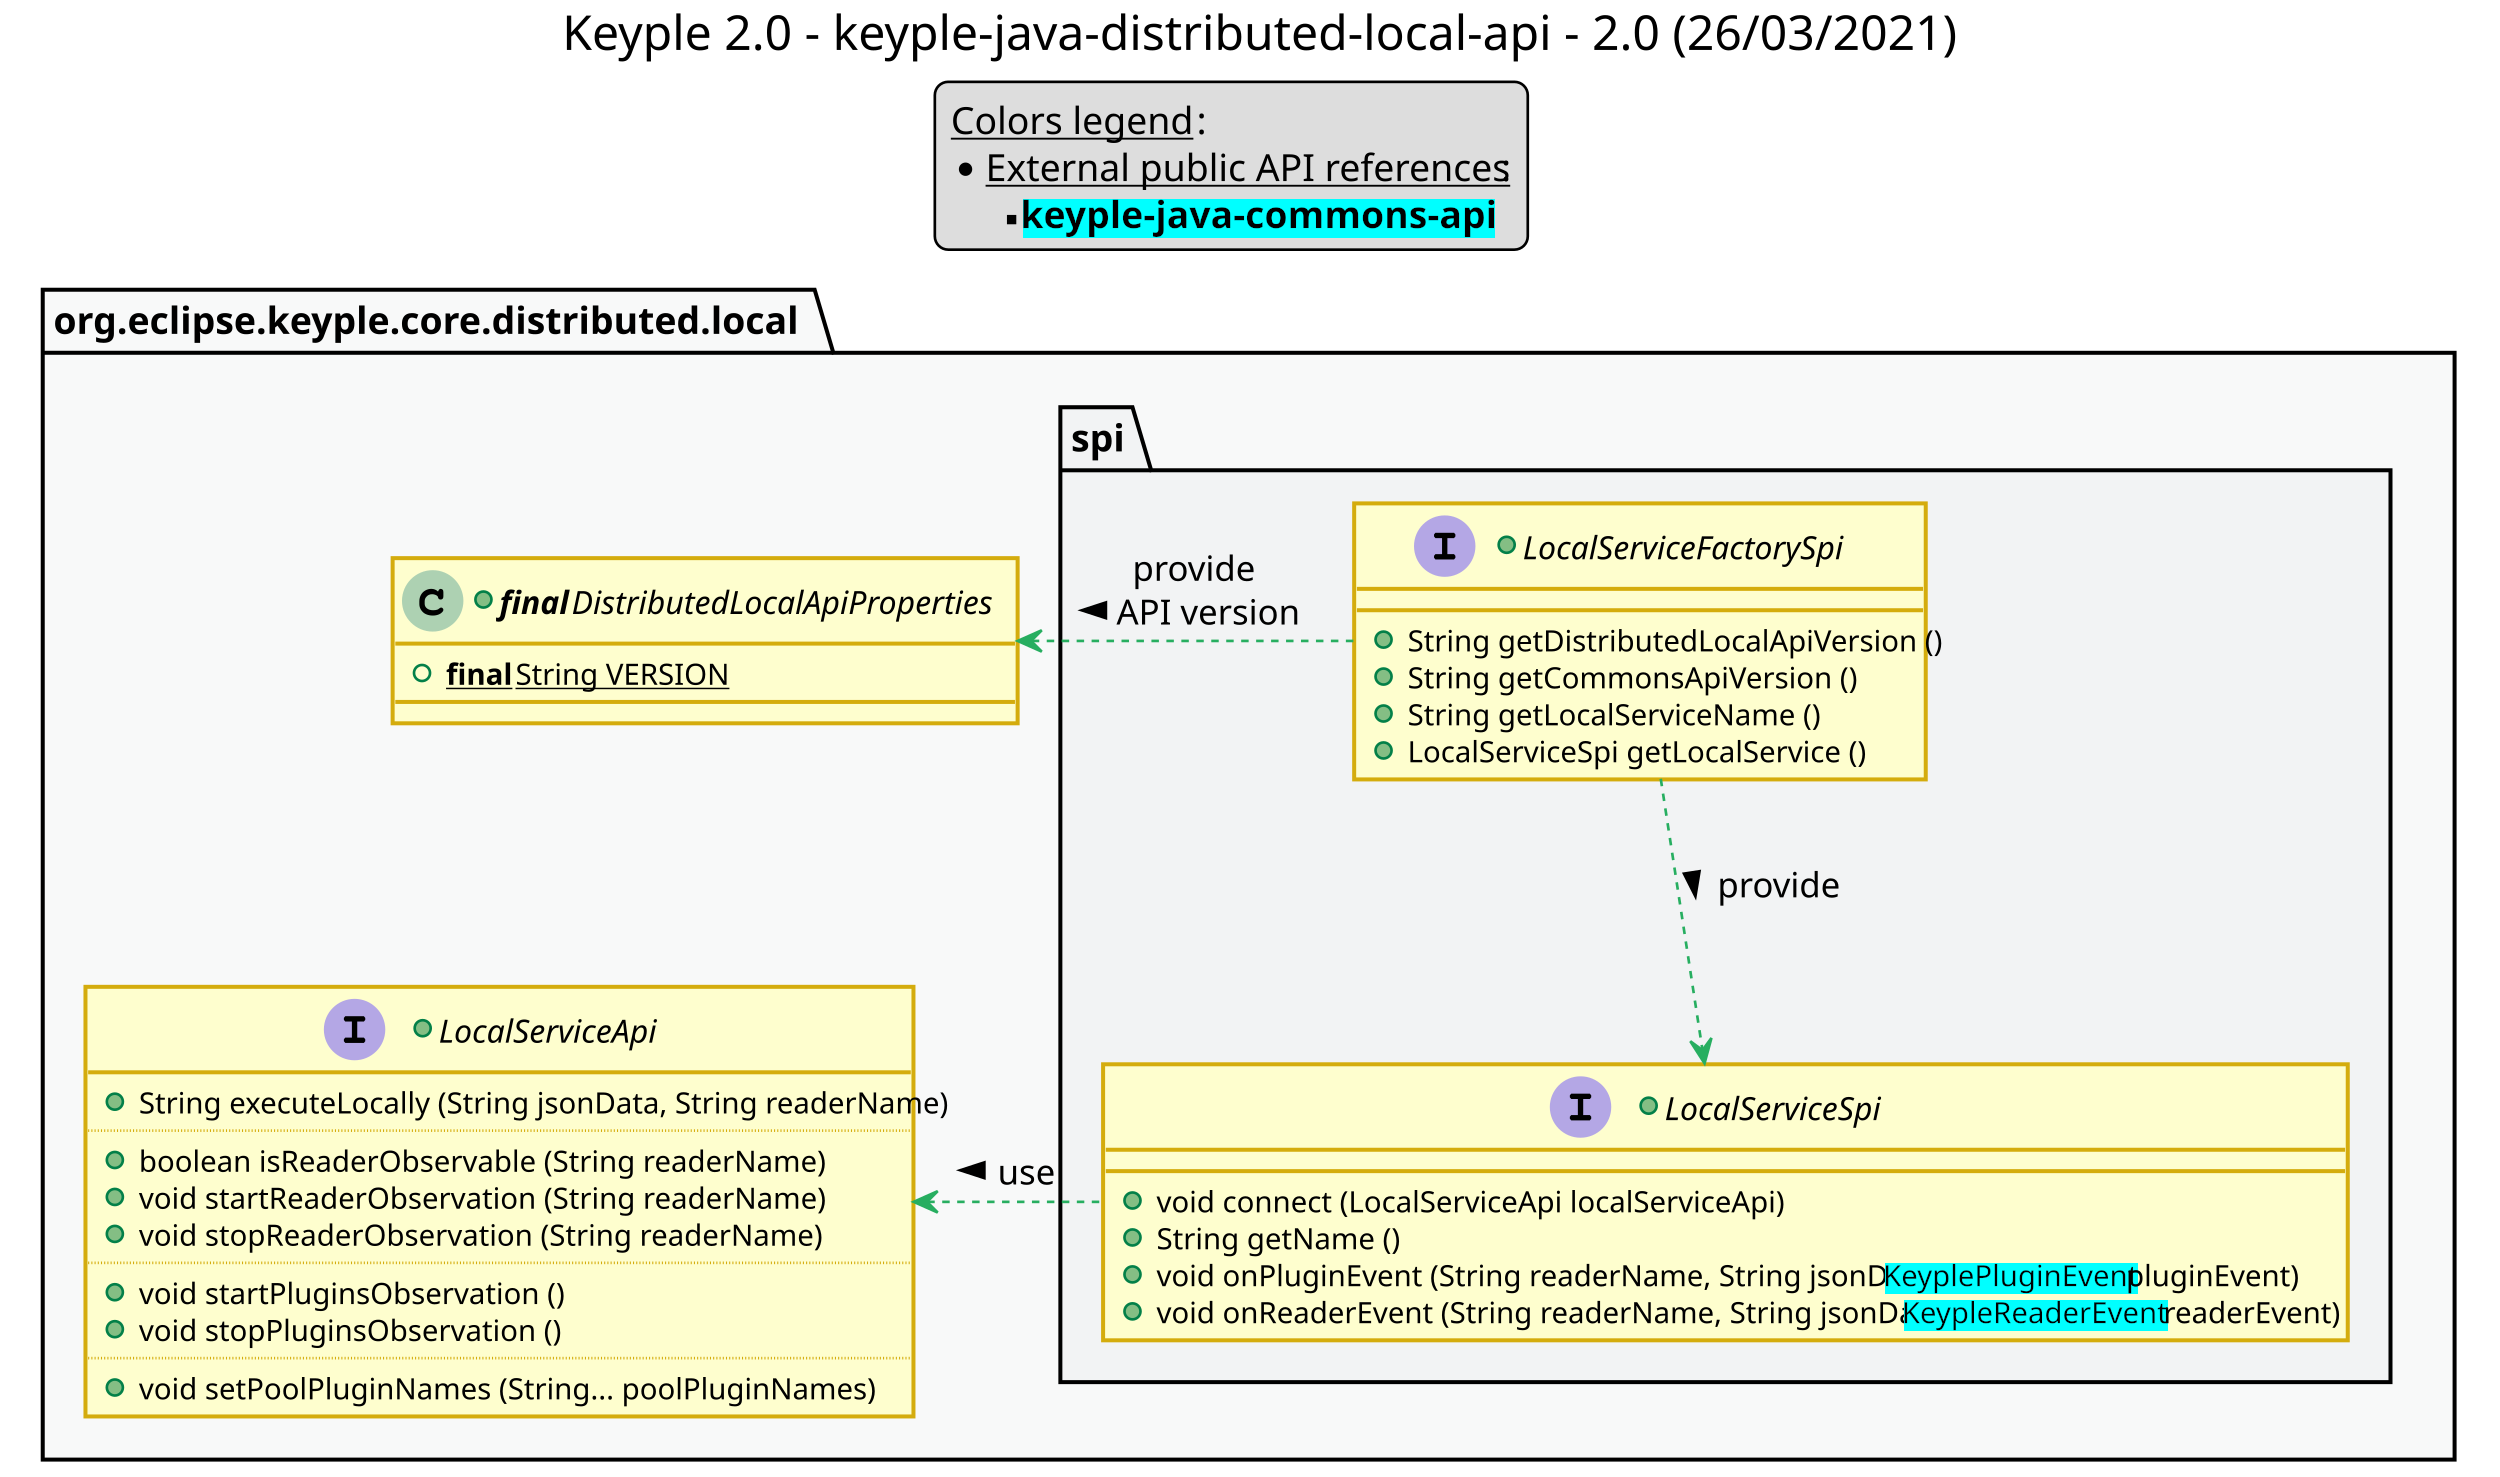
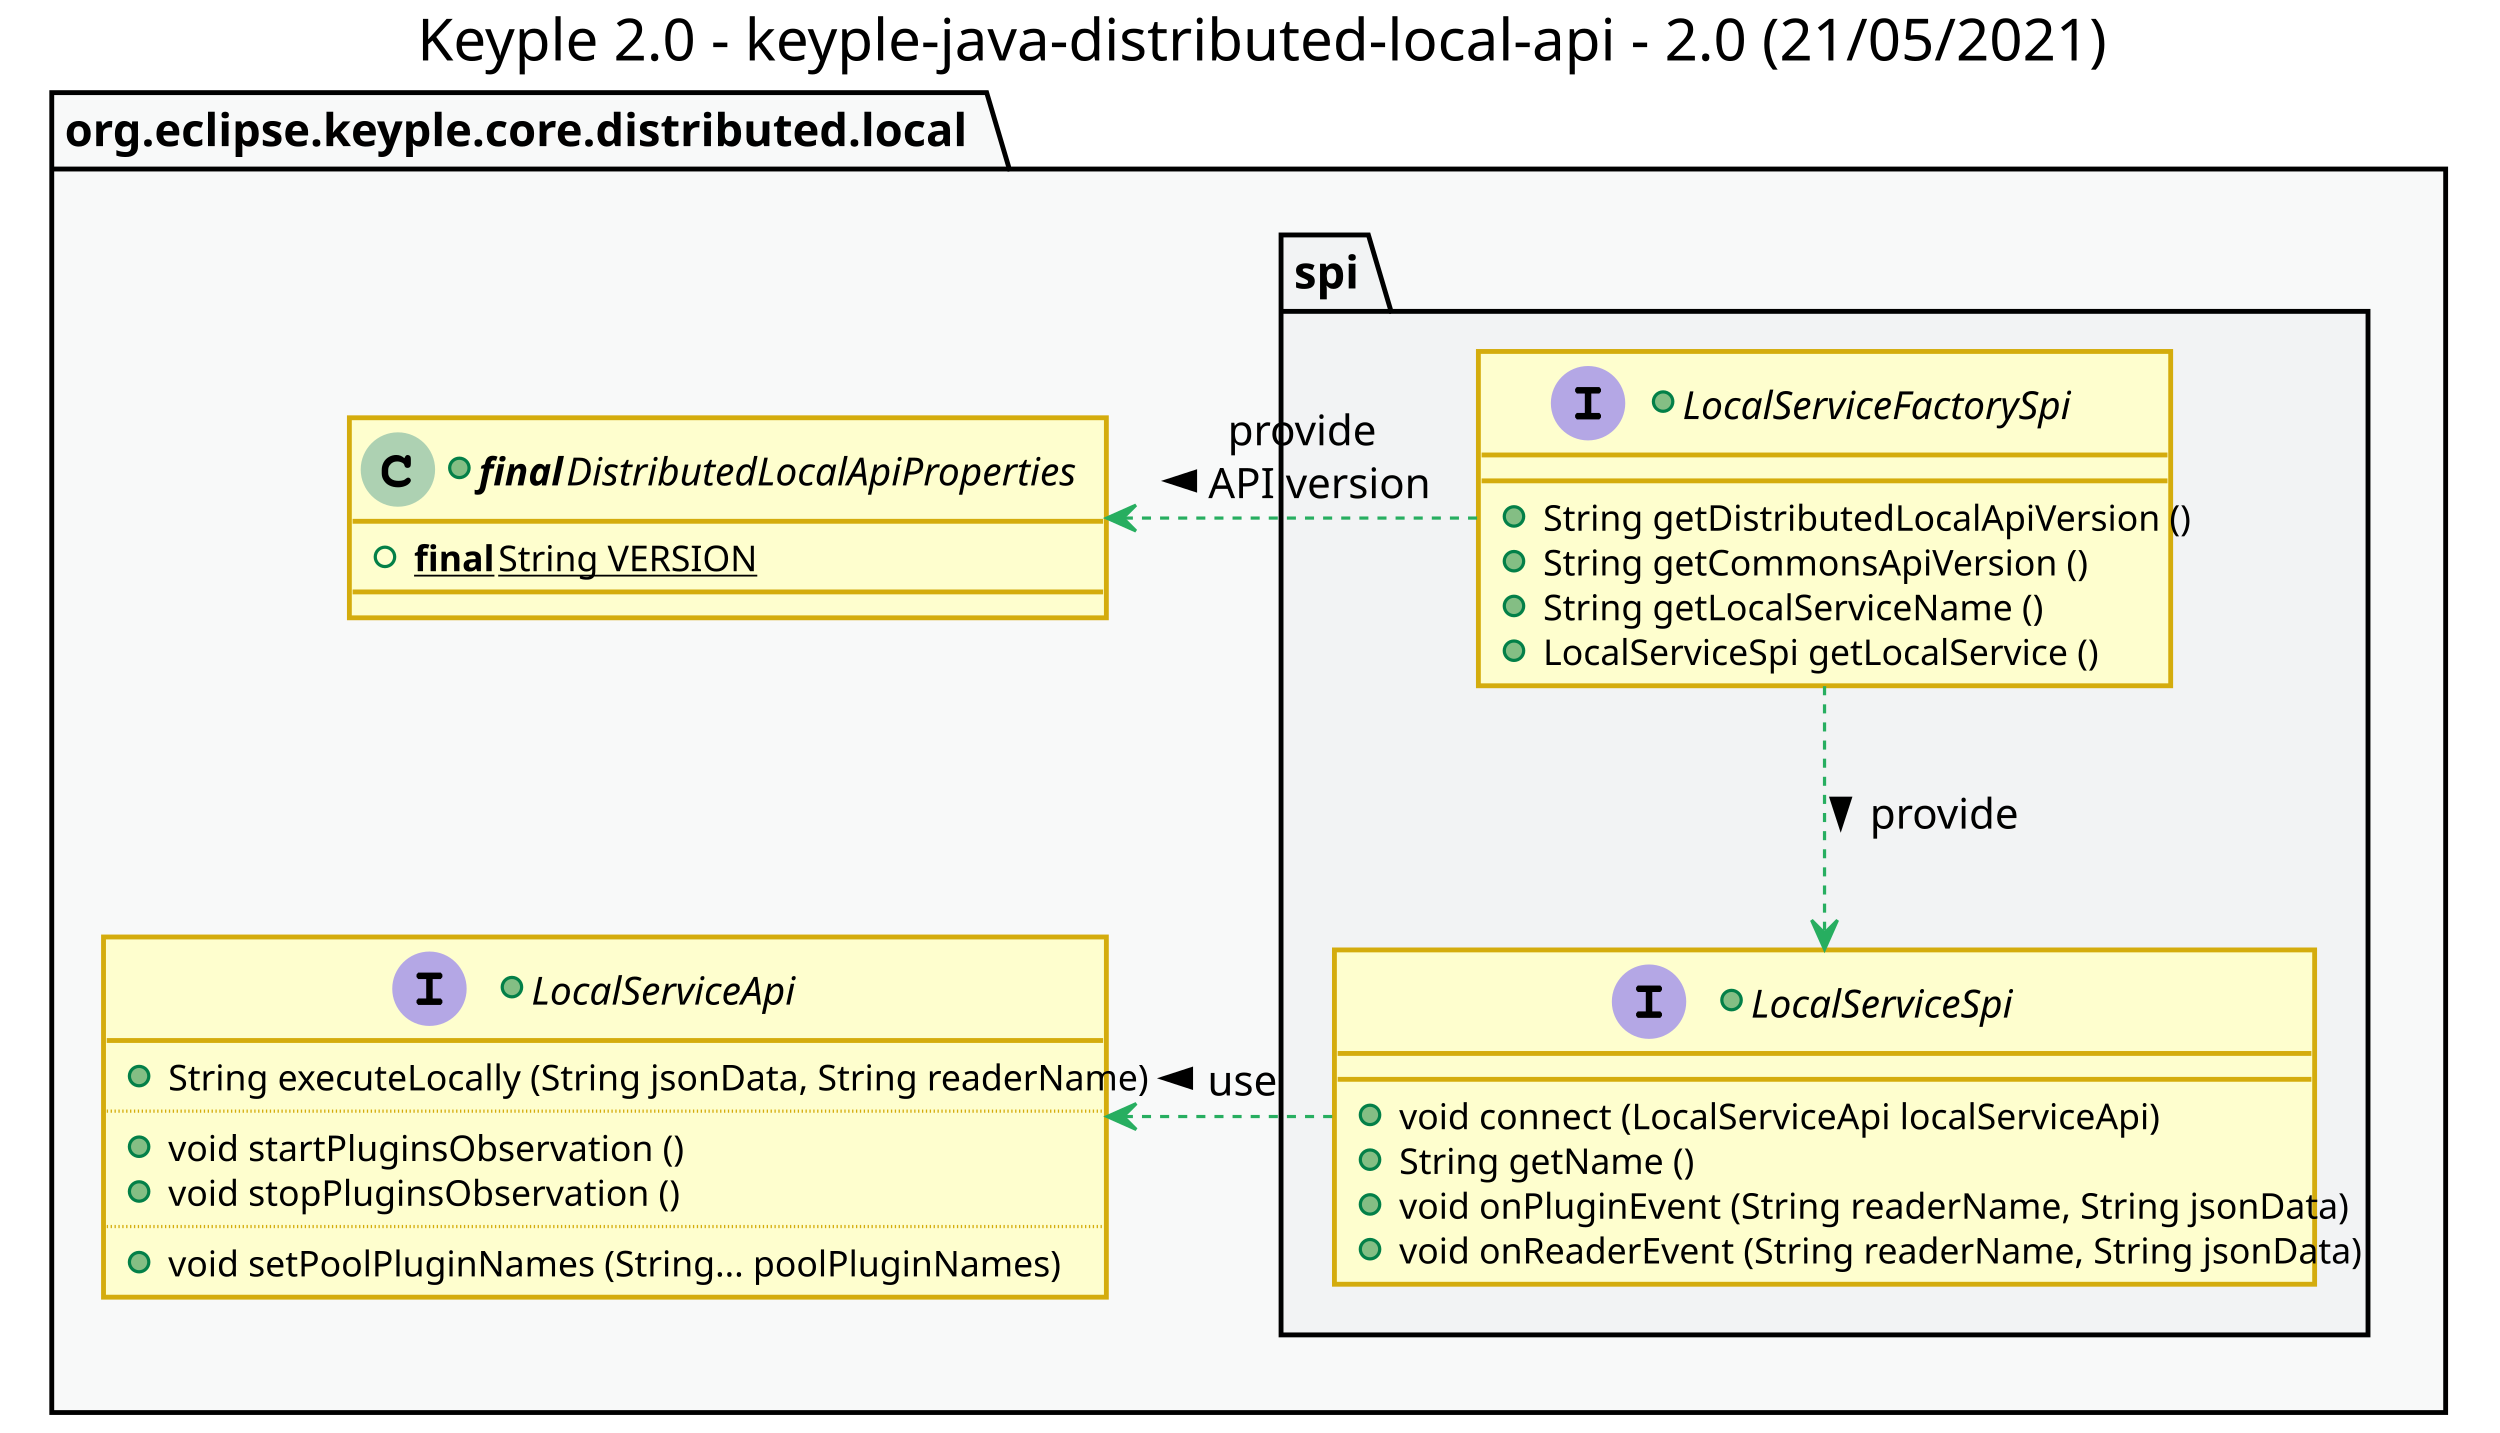
- <svg xmlns="http://www.w3.org/2000/svg" contentScriptType="application/ecmascript" contentStyleType="text/css" height="1382.5px" preserveAspectRatio="none" style="width:2340px;height:1382px;" version="1.1" viewBox="0 0 2340 1382" width="2340px" zoomAndPan="magnify">
-   <defs>
-     <filter height="1" id="b18qwapcmzuvyy0" width="1" x="0" y="0">
-       <feFlood flood-color="#00FFFF" result="flood" />
-       <feComposite in="SourceGraphic" in2="flood" operator="over" />
-     </filter>
-   </defs>
+ <svg xmlns="http://www.w3.org/2000/svg" contentScriptType="application/ecmascript" contentStyleType="text/css" height="1107.5px" preserveAspectRatio="none" style="width:1932px;height:1107px;" version="1.1" viewBox="0 0 1932 1107" width="1932.5px" zoomAndPan="magnify">
+   <defs />
  <g>
-     <text fill="#000000" font-family="sans-serif" font-size="45" lengthAdjust="spacing" textLength="1255" x="526.25" y="46.714">Keyple 2.0 - keyple-java-distributed-local-api - 2.0 (26/03/2021)</text>
-     <rect fill="#DDDDDD" height="157.07" rx="12.5" ry="12.5" style="stroke:#000000;stroke-width:2.5;" width="555" x="875" y="76.602" />
-     <text fill="#000000" font-family="sans-serif" font-size="35" lengthAdjust="spacing" text-decoration="underline" textLength="220" x="890" y="125.435">Colors legend</text>
-     <text fill="#000000" font-family="sans-serif" font-size="35" lengthAdjust="spacing" textLength="10" x="1120" y="125.435">:</text>
-     <ellipse cx="903.75" cy="158.398" fill="#000000" rx="6.25" ry="6.25" style="stroke:#000000;stroke-width:0.0;" />
-     <text fill="#000000" font-family="sans-serif" font-size="35" lengthAdjust="spacing" text-decoration="underline" textLength="472.5" x="922.5" y="169.458">External public API references</text>
-     <text fill="#000000" font-family="sans-serif" font-size="35" lengthAdjust="spacing" textLength="10" x="1405" y="169.458">:</text>
-     <rect fill="#000000" height="8.75" style="stroke:#000000;stroke-width:0.0;" width="8.75" x="942.5" y="201.172" />
-     <text fill="#000000" filter="url(#b18qwapcmzuvyy0)" font-family="sans-serif" font-size="35" font-weight="bold" lengthAdjust="spacing" textLength="445" x="955" y="213.481">keyple-java-commons-api</text>
-     <polygon fill="#F8F9F9" points="40,271.172,762.5,271.172,780,330.195,2297.5,330.195,2297.5,1366.172,40,1366.172,40,271.172" style="stroke:#000000;stroke-width:3.75;" />
-     <line style="stroke:#000000;stroke-width:3.75;" x1="40" x2="780" y1="330.195" y2="330.195" />
-     <text fill="#000000" font-family="sans-serif" font-size="35" font-weight="bold" lengthAdjust="spacing" textLength="707.5" x="50" y="312.505">org.eclipse.keyple.core.distributed.local</text>
-     <polygon fill="#F2F3F4" points="992.5,381.172,1060,381.172,1077.5,440.195,2237.5,440.195,2237.5,1293.672,992.5,1293.672,992.5,381.172" style="stroke:#000000;stroke-width:3.75;" />
-     <line style="stroke:#000000;stroke-width:3.75;" x1="992.5" x2="1077.5" y1="440.195" y2="440.195" />
-     <text fill="#000000" font-family="sans-serif" font-size="35" font-weight="bold" lengthAdjust="spacing" textLength="52.5" x="1002.5" y="422.505">spi</text>
-     <rect codeLine="54" fill="#FEFECE" height="154.59" id="ApiProperties" style="stroke:#D4AC0D;stroke-width:3.75;" width="585" x="367.5" y="522.422" />
-     <ellipse cx="405" cy="562.422" fill="#ADD1B2" rx="27.5" ry="27.5" style="stroke:#ADD1B2;stroke-width:2.5;" />
-     <path d="M410,553.672 Q410.508,552.422 411.094,551.797 Q411.68,551.172 412.344,551.172 Q413.516,551.172 414.258,551.875 Q415,552.578 415,554.219 L415,558.125 Q415,559.766 414.297,560.469 Q413.594,561.172 412.5,561.172 Q411.523,561.172 410.898,560.742 Q410.273,560.312 410,559.18 Q409.883,558.398 409.453,557.969 Q408.672,557.148 407.266,556.68 Q405.859,556.172 404.453,556.172 Q402.695,556.172 401.211,556.875 Q399.766,557.578 398.633,559.141 Q397.5,560.703 397.5,562.852 L397.5,565.156 Q397.5,567.734 399.609,569.453 Q401.719,571.172 405.469,571.172 Q407.695,571.172 409.258,570.664 Q410.156,570.391 411.172,569.492 Q411.836,568.984 412.188,568.828 Q412.539,568.672 412.969,568.672 Q413.789,568.672 414.375,569.336 Q415,569.961 415,570.859 Q415,571.719 414.141,572.734 Q412.891,574.219 410.898,575.039 Q408.281,576.172 405.078,576.172 Q401.328,576.172 398.32,574.688 Q395.898,573.516 394.18,570.977 Q392.5,568.438 392.5,565.43 L392.5,562.695 Q392.5,559.57 393.984,556.836 Q395.508,554.102 398.125,552.656 Q400.781,551.172 403.75,551.172 Q405.547,551.172 407.109,551.797 Q408.672,552.422 410,553.672 Z " fill="#000000" />
-     <ellipse cx="452.5" cy="561.172" fill="#84BE84" rx="7.5" ry="7.5" style="stroke:#038048;stroke-width:2.5;" />
-     <text fill="#000000" font-family="sans-serif" font-size="30" font-style="italic" font-weight="bold" lengthAdjust="spacing" textLength="60" x="467.5" y="574.697">final</text>
-     <text fill="#000000" font-family="sans-serif" font-size="30" font-style="italic" lengthAdjust="spacing" textLength="410" x="535" y="574.697">DistributedLocalApiProperties</text>
-     <line style="stroke:#D4AC0D;stroke-width:3.75;" x1="370" x2="950" y1="602.422" y2="602.422" />
-     <ellipse cx="395" cy="629.922" rx="7.5" ry="7.5" style="stroke:#038048;stroke-width:2.5;fill:none;" />
-     <text fill="#000000" font-family="sans-serif" font-size="27.5" font-weight="bold" lengthAdjust="spacing" text-decoration="underline" textLength="57.5" x="417.5" y="640.969">final</text>
-     <text fill="#000000" font-family="sans-serif" font-size="27.5" lengthAdjust="spacing" text-decoration="underline" textLength="190" x="482.5" y="640.969">String VERSION</text>
-     <line style="stroke:#D4AC0D;stroke-width:3.75;" x1="370" x2="950" y1="657.012" y2="657.012" />
-     <rect codeLine="57" fill="#FEFECE" height="402.129" id="LocalServiceApi" style="stroke:#D4AC0D;stroke-width:3.75;" width="775" x="80" y="923.672" />
-     <ellipse cx="331.875" cy="963.672" fill="#B4A7E5" rx="27.5" ry="27.5" style="stroke:#B4A7E5;stroke-width:2.5;" />
-     <path d="M334.375,956.172 L334.375,971.172 L339.375,971.172 L340.586,971.172 L341.875,972.734 L341.875,973.672 L341.875,974.609 L340.586,976.172 L339.375,976.172 L324.375,976.172 L323.164,976.172 L321.875,974.609 L321.875,973.672 L321.875,972.734 L323.164,971.172 L324.375,971.172 L329.375,971.172 L329.375,956.172 L324.375,956.172 L323.164,956.172 L321.875,954.609 L321.875,953.672 L321.875,952.734 L323.164,951.172 L324.375,951.172 L339.375,951.172 L340.586,951.172 L341.875,952.734 L341.875,953.672 L341.875,954.609 L340.586,956.172 L339.375,956.172 L334.375,956.172 Z " fill="#000000" />
-     <ellipse cx="395.625" cy="962.422" fill="#84BE84" rx="7.5" ry="7.5" style="stroke:#038048;stroke-width:2.5;" />
-     <text fill="#000000" font-family="sans-serif" font-size="30" font-style="italic" lengthAdjust="spacing" textLength="222.5" x="410.625" y="975.947">LocalServiceApi</text>
-     <line style="stroke:#D4AC0D;stroke-width:3.75;" x1="82.5" x2="852.5" y1="1003.672" y2="1003.672" />
-     <ellipse cx="107.5" cy="1031.172" fill="#84BE84" rx="7.5" ry="7.5" style="stroke:#038048;stroke-width:2.5;" />
-     <text fill="#000000" font-family="sans-serif" font-size="27.5" lengthAdjust="spacing" textLength="710" x="130" y="1042.219">String executeLocally (String jsonData, String readerName)</text>
-     <line style="stroke:#D4AC0D;stroke-width:2.5;stroke-dasharray:1.0,2.0;" x1="82.5" x2="852.5" y1="1058.262" y2="1058.262" />
-     <ellipse cx="107.5" cy="1085.762" fill="#84BE84" rx="7.5" ry="7.5" style="stroke:#038048;stroke-width:2.5;" />
-     <text fill="#000000" font-family="sans-serif" font-size="27.5" lengthAdjust="spacing" textLength="602.5" x="130" y="1096.809">boolean isReaderObservable (String readerName)</text>
-     <ellipse cx="107.5" cy="1120.352" fill="#84BE84" rx="7.5" ry="7.5" style="stroke:#038048;stroke-width:2.5;" />
-     <text fill="#000000" font-family="sans-serif" font-size="27.5" lengthAdjust="spacing" textLength="600" x="130" y="1131.399">void startReaderObservation (String readerName)</text>
-     <ellipse cx="107.5" cy="1154.941" fill="#84BE84" rx="7.5" ry="7.5" style="stroke:#038048;stroke-width:2.5;" />
-     <text fill="#000000" font-family="sans-serif" font-size="27.5" lengthAdjust="spacing" textLength="597.5" x="130" y="1165.989">void stopReaderObservation (String readerName)</text>
-     <line style="stroke:#D4AC0D;stroke-width:2.5;stroke-dasharray:1.0,2.0;" x1="82.5" x2="852.5" y1="1182.031" y2="1182.031" />
-     <ellipse cx="107.5" cy="1209.531" fill="#84BE84" rx="7.5" ry="7.5" style="stroke:#038048;stroke-width:2.5;" />
-     <text fill="#000000" font-family="sans-serif" font-size="27.5" lengthAdjust="spacing" textLength="372.5" x="130" y="1220.579">void startPluginsObservation ()</text>
-     <ellipse cx="107.5" cy="1244.121" fill="#84BE84" rx="7.5" ry="7.5" style="stroke:#038048;stroke-width:2.5;" />
-     <text fill="#000000" font-family="sans-serif" font-size="27.5" lengthAdjust="spacing" textLength="370" x="130" y="1255.168">void stopPluginsObservation ()</text>
-     <line style="stroke:#D4AC0D;stroke-width:2.5;stroke-dasharray:1.0,2.0;" x1="82.5" x2="852.5" y1="1271.211" y2="1271.211" />
-     <ellipse cx="107.5" cy="1298.711" fill="#84BE84" rx="7.5" ry="7.5" style="stroke:#038048;stroke-width:2.5;" />
-     <text fill="#000000" font-family="sans-serif" font-size="27.5" lengthAdjust="spacing" textLength="627.5" x="130" y="1309.758">void setPoolPluginNames (String... poolPluginNames)</text>
-     <rect codeLine="70" fill="#FEFECE" height="258.359" id="LocalServiceFactorySpi" style="stroke:#D4AC0D;stroke-width:3.75;" width="535" x="1267.5" y="471.172" />
-     <ellipse cx="1352.25" cy="511.172" fill="#B4A7E5" rx="27.5" ry="27.5" style="stroke:#B4A7E5;stroke-width:2.5;" />
-     <path d="M1354.75,503.672 L1354.75,518.672 L1359.75,518.672 L1360.961,518.672 L1362.25,520.234 L1362.25,521.172 L1362.25,522.109 L1360.961,523.672 L1359.75,523.672 L1344.75,523.672 L1343.539,523.672 L1342.25,522.109 L1342.25,521.172 L1342.25,520.234 L1343.539,518.672 L1344.75,518.672 L1349.75,518.672 L1349.75,503.672 L1344.75,503.672 L1343.539,503.672 L1342.25,502.109 L1342.25,501.172 L1342.25,500.234 L1343.539,498.672 L1344.75,498.672 L1359.75,498.672 L1360.961,498.672 L1362.25,500.234 L1362.25,501.172 L1362.25,502.109 L1360.961,503.672 L1359.75,503.672 L1354.75,503.672 Z " fill="#000000" />
-     <ellipse cx="1410.25" cy="509.922" fill="#84BE84" rx="7.5" ry="7.5" style="stroke:#038048;stroke-width:2.5;" />
-     <text fill="#000000" font-family="sans-serif" font-size="30" font-style="italic" lengthAdjust="spacing" textLength="322.5" x="1425.25" y="523.447">LocalServiceFactorySpi</text>
-     <line style="stroke:#D4AC0D;stroke-width:3.75;" x1="1270" x2="1800" y1="551.172" y2="551.172" />
-     <line style="stroke:#D4AC0D;stroke-width:3.75;" x1="1270" x2="1800" y1="571.172" y2="571.172" />
-     <ellipse cx="1295" cy="598.672" fill="#84BE84" rx="7.5" ry="7.5" style="stroke:#038048;stroke-width:2.5;" />
-     <text fill="#000000" font-family="sans-serif" font-size="27.5" lengthAdjust="spacing" textLength="470" x="1317.5" y="609.719">String getDistributedLocalApiVersion ()</text>
-     <ellipse cx="1295" cy="633.262" fill="#84BE84" rx="7.5" ry="7.5" style="stroke:#038048;stroke-width:2.5;" />
-     <text fill="#000000" font-family="sans-serif" font-size="27.5" lengthAdjust="spacing" textLength="395" x="1317.5" y="644.309">String getCommonsApiVersion ()</text>
-     <ellipse cx="1295" cy="667.852" fill="#84BE84" rx="7.5" ry="7.5" style="stroke:#038048;stroke-width:2.5;" />
-     <text fill="#000000" font-family="sans-serif" font-size="27.5" lengthAdjust="spacing" textLength="367.5" x="1317.5" y="678.899">String getLocalServiceName ()</text>
-     <ellipse cx="1295" cy="702.441" fill="#84BE84" rx="7.5" ry="7.5" style="stroke:#038048;stroke-width:2.5;" />
-     <text fill="#000000" font-family="sans-serif" font-size="27.5" lengthAdjust="spacing" textLength="425" x="1317.5" y="713.489">LocalServiceSpi getLocalService ()</text>
-     <rect codeLine="76" fill="#FEFECE" height="258.359" id="LocalServiceSpi" style="stroke:#D4AC0D;stroke-width:3.75;" width="1165" x="1032.5" y="996.172" />
-     <ellipse cx="1479.375" cy="1036.172" fill="#B4A7E5" rx="27.5" ry="27.5" style="stroke:#B4A7E5;stroke-width:2.5;" />
-     <path d="M1481.875,1028.672 L1481.875,1043.672 L1486.875,1043.672 L1488.086,1043.672 L1489.375,1045.234 L1489.375,1046.172 L1489.375,1047.109 L1488.086,1048.672 L1486.875,1048.672 L1471.875,1048.672 L1470.664,1048.672 L1469.375,1047.109 L1469.375,1046.172 L1469.375,1045.234 L1470.664,1043.672 L1471.875,1043.672 L1476.875,1043.672 L1476.875,1028.672 L1471.875,1028.672 L1470.664,1028.672 L1469.375,1027.109 L1469.375,1026.172 L1469.375,1025.234 L1470.664,1023.672 L1471.875,1023.672 L1486.875,1023.672 L1488.086,1023.672 L1489.375,1025.234 L1489.375,1026.172 L1489.375,1027.109 L1488.086,1028.672 L1486.875,1028.672 L1481.875,1028.672 Z " fill="#000000" />
-     <ellipse cx="1543.125" cy="1034.922" fill="#84BE84" rx="7.5" ry="7.5" style="stroke:#038048;stroke-width:2.5;" />
-     <text fill="#000000" font-family="sans-serif" font-size="30" font-style="italic" lengthAdjust="spacing" textLength="222.5" x="1558.125" y="1048.447">LocalServiceSpi</text>
-     <line style="stroke:#D4AC0D;stroke-width:3.75;" x1="1035" x2="2195" y1="1076.172" y2="1076.172" />
-     <line style="stroke:#D4AC0D;stroke-width:3.75;" x1="1035" x2="2195" y1="1096.172" y2="1096.172" />
-     <ellipse cx="1060" cy="1123.672" fill="#84BE84" rx="7.5" ry="7.5" style="stroke:#038048;stroke-width:2.5;" />
-     <text fill="#000000" font-family="sans-serif" font-size="27.5" lengthAdjust="spacing" textLength="575" x="1082.5" y="1134.719">void connect (LocalServiceApi localServiceApi)</text>
-     <ellipse cx="1060" cy="1158.262" fill="#84BE84" rx="7.5" ry="7.5" style="stroke:#038048;stroke-width:2.5;" />
-     <text fill="#000000" font-family="sans-serif" font-size="27.5" lengthAdjust="spacing" textLength="210" x="1082.5" y="1169.309">String getName ()</text>
-     <ellipse cx="1060" cy="1192.852" fill="#84BE84" rx="7.5" ry="7.5" style="stroke:#038048;stroke-width:2.5;" />
-     <text fill="#000000" font-family="sans-serif" font-size="27.5" lengthAdjust="spacing" textLength="672.5" x="1082.5" y="1203.899">void onPluginEvent (String readerName, String jsonData,</text>
-     <text fill="#000000" filter="url(#b18qwapcmzuvyy0)" font-family="sans-serif" font-size="27.5" lengthAdjust="spacing" textLength="220" x="1762.5" y="1203.899">KeyplePluginEvent</text>
-     <text fill="#000000" font-family="sans-serif" font-size="27.5" lengthAdjust="spacing" textLength="147.5" x="1990" y="1203.899">pluginEvent)</text>
-     <ellipse cx="1060" cy="1227.441" fill="#84BE84" rx="7.5" ry="7.5" style="stroke:#038048;stroke-width:2.5;" />
-     <text fill="#000000" font-family="sans-serif" font-size="27.5" lengthAdjust="spacing" textLength="690" x="1082.5" y="1238.489">void onReaderEvent (String readerName, String jsonData,</text>
-     <text fill="#000000" filter="url(#b18qwapcmzuvyy0)" font-family="sans-serif" font-size="27.5" lengthAdjust="spacing" textLength="237.5" x="1780" y="1238.489">KeypleReaderEvent</text>
-     <text fill="#000000" font-family="sans-serif" font-size="27.5" lengthAdjust="spacing" textLength="157.5" x="2025" y="1238.489">readerEvent)</text>
-     <path codeLine="87" d="M965.737,599.922 C1063.892,599.922 1171.807,599.922 1267.04,599.922 " fill="none" id="ApiProperties-backto-LocalServiceFactorySpi" style="stroke:#27AE60;stroke-width:2.5;stroke-dasharray:7.0,7.0;" />
-     <polygon fill="#27AE60" points="952.58,599.922,975.08,609.922,965.08,599.922,975.08,589.922,952.58,599.922" style="stroke:#27AE60;stroke-width:2.5;" />
-     <text fill="#000000" font-family="sans-serif" font-size="32.5" lengthAdjust="spacing" textLength="100" x="1060" y="543.66">provide</text>
-     <polygon fill="#000000" points="1012.5,571.24,1035.113,578.588,1035.113,563.893,1012.5,571.24" style="stroke:#000000;stroke-width:2.5;" />
-     <text fill="#000000" font-family="sans-serif" font-size="32.5" lengthAdjust="spacing" textLength="162.5" x="1045" y="584.539">API version</text>
-     <path codeLine="88" d="M1554.467,728.964 C1566.277,805.724 1581.362,903.782 1593.52,982.799 " fill="none" id="LocalServiceFactorySpi-to-LocalServiceSpi" style="stroke:#27AE60;stroke-width:2.5;stroke-dasharray:7.0,7.0;" />
-     <polygon fill="#27AE60" points="1595.445,995.312,1601.902,971.551,1593.541,982.958,1582.135,974.597,1595.445,995.312" style="stroke:#27AE60;stroke-width:2.5;" />
-     <polygon fill="#000000" points="1586.901,838.966,1590.724,815.499,1576.2,817.734,1586.901,838.966" style="stroke:#000000;stroke-width:2.5;" />
-     <text fill="#000000" font-family="sans-serif" font-size="32.5" lengthAdjust="spacing" textLength="100" x="1607.5" y="839.91">provide</text>
-     <path codeLine="90" d="M867.908,1124.922 C920.957,1124.922 976.192,1124.922 1031.545,1124.922 " fill="none" id="LocalServiceApi-backto-LocalServiceSpi" style="stroke:#27AE60;stroke-width:2.5;stroke-dasharray:7.0,7.0;" />
-     <polygon fill="#27AE60" points="855.19,1124.922,877.69,1134.922,867.69,1124.922,877.69,1114.922,855.19,1124.922" style="stroke:#27AE60;stroke-width:2.5;" />
-     <polygon fill="#000000" points="898.75,1095.361,921.363,1102.709,921.363,1088.014,898.75,1095.361" style="stroke:#000000;stroke-width:2.5;" />
-     <text fill="#000000" font-family="sans-serif" font-size="32.5" lengthAdjust="spacing" textLength="52.5" x="933.75" y="1108.66">use</text>
+     <text fill="#000000" font-family="sans-serif" font-size="45" lengthAdjust="spacing" textLength="1255" x="322.5" y="46.714">Keyple 2.0 - keyple-java-distributed-local-api - 2.0 (21/05/2021)</text>
+     <polygon fill="#F8F9F9" points="40,71.602,762.5,71.602,780,130.625,1890,130.625,1890,1091.602,40,1091.602,40,71.602" style="stroke:#000000;stroke-width:3.75;" />
+     <line style="stroke:#000000;stroke-width:3.75;" x1="40" x2="780" y1="130.625" y2="130.625" />
+     <text fill="#000000" font-family="sans-serif" font-size="35" font-weight="bold" lengthAdjust="spacing" textLength="707.5" x="50" y="112.935">org.eclipse.keyple.core.distributed.local</text>
+     <polygon fill="#F2F3F4" points="990,181.602,1057.5,181.602,1075,240.625,1830,240.625,1830,1031.602,990,1031.602,990,181.602" style="stroke:#000000;stroke-width:3.75;" />
+     <line style="stroke:#000000;stroke-width:3.75;" x1="990" x2="1075" y1="240.625" y2="240.625" />
+     <text fill="#000000" font-family="sans-serif" font-size="35" font-weight="bold" lengthAdjust="spacing" textLength="52.5" x="1000" y="222.935">spi</text>
+     <rect codeLine="48" fill="#FEFECE" height="154.59" id="ApiProperties" style="stroke:#D4AC0D;stroke-width:3.75;" width="585" x="270" y="322.852" />
+     <ellipse cx="307.5" cy="362.852" fill="#ADD1B2" rx="27.5" ry="27.5" style="stroke:#ADD1B2;stroke-width:2.5;" />
+     <path d="M312.5,354.102 Q313.008,352.852 313.594,352.227 Q314.18,351.602 314.844,351.602 Q316.016,351.602 316.758,352.305 Q317.5,353.008 317.5,354.648 L317.5,358.555 Q317.5,360.195 316.797,360.898 Q316.094,361.602 315,361.602 Q314.023,361.602 313.398,361.172 Q312.773,360.742 312.5,359.609 Q312.383,358.828 311.953,358.398 Q311.172,357.578 309.766,357.109 Q308.359,356.602 306.953,356.602 Q305.195,356.602 303.711,357.305 Q302.266,358.008 301.133,359.57 Q300,361.133 300,363.281 L300,365.586 Q300,368.164 302.109,369.883 Q304.219,371.602 307.969,371.602 Q310.195,371.602 311.758,371.094 Q312.656,370.82 313.672,369.922 Q314.336,369.414 314.688,369.258 Q315.039,369.102 315.469,369.102 Q316.289,369.102 316.875,369.766 Q317.5,370.391 317.5,371.289 Q317.5,372.148 316.641,373.164 Q315.391,374.648 313.398,375.469 Q310.781,376.602 307.578,376.602 Q303.828,376.602 300.82,375.117 Q298.398,373.945 296.68,371.406 Q295,368.867 295,365.859 L295,363.125 Q295,360 296.484,357.266 Q298.008,354.531 300.625,353.086 Q303.281,351.602 306.25,351.602 Q308.047,351.602 309.609,352.227 Q311.172,352.852 312.5,354.102 Z " fill="#000000" />
+     <ellipse cx="355" cy="361.602" fill="#84BE84" rx="7.5" ry="7.5" style="stroke:#038048;stroke-width:2.5;" />
+     <text fill="#000000" font-family="sans-serif" font-size="30" font-style="italic" font-weight="bold" lengthAdjust="spacing" textLength="60" x="370" y="375.127">final</text>
+     <text fill="#000000" font-family="sans-serif" font-size="30" font-style="italic" lengthAdjust="spacing" textLength="410" x="437.5" y="375.127">DistributedLocalApiProperties</text>
+     <line style="stroke:#D4AC0D;stroke-width:3.75;" x1="272.5" x2="852.5" y1="402.852" y2="402.852" />
+     <ellipse cx="297.5" cy="430.352" rx="7.5" ry="7.5" style="stroke:#038048;stroke-width:2.5;fill:none;" />
+     <text fill="#000000" font-family="sans-serif" font-size="27.5" font-weight="bold" lengthAdjust="spacing" text-decoration="underline" textLength="57.5" x="320" y="441.399">final</text>
+     <text fill="#000000" font-family="sans-serif" font-size="27.5" lengthAdjust="spacing" text-decoration="underline" textLength="190" x="385" y="441.399">String VERSION</text>
+     <line style="stroke:#D4AC0D;stroke-width:3.75;" x1="272.5" x2="852.5" y1="457.441" y2="457.441" />
+     <rect codeLine="51" fill="#FEFECE" height="278.359" id="LocalServiceApi" style="stroke:#D4AC0D;stroke-width:3.75;" width="775" x="80" y="724.102" />
+     <ellipse cx="331.875" cy="764.102" fill="#B4A7E5" rx="27.5" ry="27.5" style="stroke:#B4A7E5;stroke-width:2.5;" />
+     <path d="M334.375,756.602 L334.375,771.602 L339.375,771.602 L340.586,771.602 L341.875,773.164 L341.875,774.102 L341.875,775.039 L340.586,776.602 L339.375,776.602 L324.375,776.602 L323.164,776.602 L321.875,775.039 L321.875,774.102 L321.875,773.164 L323.164,771.602 L324.375,771.602 L329.375,771.602 L329.375,756.602 L324.375,756.602 L323.164,756.602 L321.875,755.039 L321.875,754.102 L321.875,753.164 L323.164,751.602 L324.375,751.602 L339.375,751.602 L340.586,751.602 L341.875,753.164 L341.875,754.102 L341.875,755.039 L340.586,756.602 L339.375,756.602 L334.375,756.602 Z " fill="#000000" />
+     <ellipse cx="395.625" cy="762.852" fill="#84BE84" rx="7.5" ry="7.5" style="stroke:#038048;stroke-width:2.5;" />
+     <text fill="#000000" font-family="sans-serif" font-size="30" font-style="italic" lengthAdjust="spacing" textLength="222.5" x="410.625" y="776.377">LocalServiceApi</text>
+     <line style="stroke:#D4AC0D;stroke-width:3.75;" x1="82.5" x2="852.5" y1="804.102" y2="804.102" />
+     <ellipse cx="107.5" cy="831.602" fill="#84BE84" rx="7.5" ry="7.5" style="stroke:#038048;stroke-width:2.5;" />
+     <text fill="#000000" font-family="sans-serif" font-size="27.5" lengthAdjust="spacing" textLength="710" x="130" y="842.649">String executeLocally (String jsonData, String readerName)</text>
+     <line style="stroke:#D4AC0D;stroke-width:2.5;stroke-dasharray:1.0,2.0;" x1="82.5" x2="852.5" y1="858.691" y2="858.691" />
+     <ellipse cx="107.5" cy="886.191" fill="#84BE84" rx="7.5" ry="7.5" style="stroke:#038048;stroke-width:2.5;" />
+     <text fill="#000000" font-family="sans-serif" font-size="27.5" lengthAdjust="spacing" textLength="372.5" x="130" y="897.239">void startPluginsObservation ()</text>
+     <ellipse cx="107.5" cy="920.781" fill="#84BE84" rx="7.5" ry="7.5" style="stroke:#038048;stroke-width:2.5;" />
+     <text fill="#000000" font-family="sans-serif" font-size="27.5" lengthAdjust="spacing" textLength="370" x="130" y="931.829">void stopPluginsObservation ()</text>
+     <line style="stroke:#D4AC0D;stroke-width:2.5;stroke-dasharray:1.0,2.0;" x1="82.5" x2="852.5" y1="947.871" y2="947.871" />
+     <ellipse cx="107.5" cy="975.371" fill="#84BE84" rx="7.5" ry="7.5" style="stroke:#038048;stroke-width:2.5;" />
+     <text fill="#000000" font-family="sans-serif" font-size="27.5" lengthAdjust="spacing" textLength="627.5" x="130" y="986.418">void setPoolPluginNames (String... poolPluginNames)</text>
+     <rect codeLine="60" fill="#FEFECE" height="258.359" id="LocalServiceFactorySpi" style="stroke:#D4AC0D;stroke-width:3.75;" width="535" x="1142.5" y="271.602" />
+     <ellipse cx="1227.25" cy="311.602" fill="#B4A7E5" rx="27.5" ry="27.5" style="stroke:#B4A7E5;stroke-width:2.5;" />
+     <path d="M1229.75,304.102 L1229.75,319.102 L1234.75,319.102 L1235.961,319.102 L1237.25,320.664 L1237.25,321.602 L1237.25,322.539 L1235.961,324.102 L1234.75,324.102 L1219.75,324.102 L1218.539,324.102 L1217.25,322.539 L1217.25,321.602 L1217.25,320.664 L1218.539,319.102 L1219.75,319.102 L1224.75,319.102 L1224.75,304.102 L1219.75,304.102 L1218.539,304.102 L1217.25,302.539 L1217.25,301.602 L1217.25,300.664 L1218.539,299.102 L1219.75,299.102 L1234.75,299.102 L1235.961,299.102 L1237.25,300.664 L1237.25,301.602 L1237.25,302.539 L1235.961,304.102 L1234.75,304.102 L1229.75,304.102 Z " fill="#000000" />
+     <ellipse cx="1285.25" cy="310.352" fill="#84BE84" rx="7.5" ry="7.5" style="stroke:#038048;stroke-width:2.5;" />
+     <text fill="#000000" font-family="sans-serif" font-size="30" font-style="italic" lengthAdjust="spacing" textLength="322.5" x="1300.25" y="323.877">LocalServiceFactorySpi</text>
+     <line style="stroke:#D4AC0D;stroke-width:3.75;" x1="1145" x2="1675" y1="351.602" y2="351.602" />
+     <line style="stroke:#D4AC0D;stroke-width:3.75;" x1="1145" x2="1675" y1="371.602" y2="371.602" />
+     <ellipse cx="1170" cy="399.102" fill="#84BE84" rx="7.5" ry="7.5" style="stroke:#038048;stroke-width:2.5;" />
+     <text fill="#000000" font-family="sans-serif" font-size="27.5" lengthAdjust="spacing" textLength="470" x="1192.5" y="410.149">String getDistributedLocalApiVersion ()</text>
+     <ellipse cx="1170" cy="433.691" fill="#84BE84" rx="7.5" ry="7.5" style="stroke:#038048;stroke-width:2.5;" />
+     <text fill="#000000" font-family="sans-serif" font-size="27.5" lengthAdjust="spacing" textLength="395" x="1192.5" y="444.739">String getCommonsApiVersion ()</text>
+     <ellipse cx="1170" cy="468.281" fill="#84BE84" rx="7.5" ry="7.5" style="stroke:#038048;stroke-width:2.5;" />
+     <text fill="#000000" font-family="sans-serif" font-size="27.5" lengthAdjust="spacing" textLength="367.5" x="1192.5" y="479.329">String getLocalServiceName ()</text>
+     <ellipse cx="1170" cy="502.871" fill="#84BE84" rx="7.5" ry="7.5" style="stroke:#038048;stroke-width:2.5;" />
+     <text fill="#000000" font-family="sans-serif" font-size="27.5" lengthAdjust="spacing" textLength="425" x="1192.5" y="513.918">LocalServiceSpi getLocalService ()</text>
+     <rect codeLine="66" fill="#FEFECE" height="258.359" id="LocalServiceSpi" style="stroke:#D4AC0D;stroke-width:3.75;" width="757.5" x="1031.25" y="734.102" />
+     <ellipse cx="1274.375" cy="774.102" fill="#B4A7E5" rx="27.5" ry="27.5" style="stroke:#B4A7E5;stroke-width:2.5;" />
+     <path d="M1276.875,766.602 L1276.875,781.602 L1281.875,781.602 L1283.086,781.602 L1284.375,783.164 L1284.375,784.102 L1284.375,785.039 L1283.086,786.602 L1281.875,786.602 L1266.875,786.602 L1265.664,786.602 L1264.375,785.039 L1264.375,784.102 L1264.375,783.164 L1265.664,781.602 L1266.875,781.602 L1271.875,781.602 L1271.875,766.602 L1266.875,766.602 L1265.664,766.602 L1264.375,765.039 L1264.375,764.102 L1264.375,763.164 L1265.664,761.602 L1266.875,761.602 L1281.875,761.602 L1283.086,761.602 L1284.375,763.164 L1284.375,764.102 L1284.375,765.039 L1283.086,766.602 L1281.875,766.602 L1276.875,766.602 Z " fill="#000000" />
+     <ellipse cx="1338.125" cy="772.852" fill="#84BE84" rx="7.5" ry="7.5" style="stroke:#038048;stroke-width:2.5;" />
+     <text fill="#000000" font-family="sans-serif" font-size="30" font-style="italic" lengthAdjust="spacing" textLength="222.5" x="1353.125" y="786.377">LocalServiceSpi</text>
+     <line style="stroke:#D4AC0D;stroke-width:3.75;" x1="1033.75" x2="1786.25" y1="814.102" y2="814.102" />
+     <line style="stroke:#D4AC0D;stroke-width:3.75;" x1="1033.75" x2="1786.25" y1="834.102" y2="834.102" />
+     <ellipse cx="1058.75" cy="861.602" fill="#84BE84" rx="7.5" ry="7.5" style="stroke:#038048;stroke-width:2.5;" />
+     <text fill="#000000" font-family="sans-serif" font-size="27.5" lengthAdjust="spacing" textLength="575" x="1081.25" y="872.649">void connect (LocalServiceApi localServiceApi)</text>
+     <ellipse cx="1058.75" cy="896.191" fill="#84BE84" rx="7.5" ry="7.5" style="stroke:#038048;stroke-width:2.5;" />
+     <text fill="#000000" font-family="sans-serif" font-size="27.5" lengthAdjust="spacing" textLength="210" x="1081.25" y="907.239">String getName ()</text>
+     <ellipse cx="1058.75" cy="930.781" fill="#84BE84" rx="7.5" ry="7.5" style="stroke:#038048;stroke-width:2.5;" />
+     <text fill="#000000" font-family="sans-serif" font-size="27.5" lengthAdjust="spacing" textLength="675" x="1081.25" y="941.829">void onPluginEvent (String readerName, String jsonData)</text>
+     <ellipse cx="1058.75" cy="965.371" fill="#84BE84" rx="7.5" ry="7.5" style="stroke:#038048;stroke-width:2.5;" />
+     <text fill="#000000" font-family="sans-serif" font-size="27.5" lengthAdjust="spacing" textLength="692.5" x="1081.25" y="976.418">void onReaderEvent (String readerName, String jsonData)</text>
+     <path codeLine="77" d="M868.495,400.352 C957.982,400.352 1055.08,400.352 1142.017,400.352 " fill="none" id="ApiProperties-backto-LocalServiceFactorySpi" style="stroke:#27AE60;stroke-width:2.5;stroke-dasharray:7.0,7.0;" />
+     <polygon fill="#27AE60" points="855.347,400.352,877.847,410.352,867.847,400.352,877.847,390.352,855.347,400.352" style="stroke:#27AE60;stroke-width:2.5;" />
+     <text fill="#000000" font-family="sans-serif" font-size="32.5" lengthAdjust="spacing" textLength="100" x="948.75" y="344.089">provide</text>
+     <polygon fill="#000000" points="901.25,371.67,923.863,379.017,923.863,364.323,901.25,371.67" style="stroke:#000000;stroke-width:2.5;" />
+     <text fill="#000000" font-family="sans-serif" font-size="32.5" lengthAdjust="spacing" textLength="162.5" x="933.75" y="384.968">API version</text>
+     <path codeLine="78" d="M1410,530.292 C1410,589.532 1410,660.134 1410,720.807 " fill="none" id="LocalServiceFactorySpi-to-LocalServiceSpi" style="stroke:#27AE60;stroke-width:2.5;stroke-dasharray:7.0,7.0;" />
+     <polygon fill="#27AE60" points="1410,733.597,1420,711.097,1410,721.097,1400,711.097,1410,733.597" style="stroke:#27AE60;stroke-width:2.5;" />
+     <polygon fill="#000000" points="1422.5,639.541,1429.847,616.928,1415.153,616.928,1422.5,639.541" style="stroke:#000000;stroke-width:2.5;" />
+     <text fill="#000000" font-family="sans-serif" font-size="32.5" lengthAdjust="spacing" textLength="100" x="1445" y="640.339">provide</text>
+     <path codeLine="80" d="M868.518,862.852 C922.288,862.852 977.305,862.852 1030.682,862.852 " fill="none" id="LocalServiceApi-backto-LocalServiceSpi" style="stroke:#27AE60;stroke-width:2.5;stroke-dasharray:7.0,7.0;" />
+     <polygon fill="#27AE60" points="855.612,862.852,878.112,872.852,868.112,862.852,878.112,852.852,855.612,862.852" style="stroke:#27AE60;stroke-width:2.5;" />
+     <polygon fill="#000000" points="898.125,833.291,920.738,840.638,920.738,825.944,898.125,833.291" style="stroke:#000000;stroke-width:2.5;" />
+     <text fill="#000000" font-family="sans-serif" font-size="32.5" lengthAdjust="spacing" textLength="52.5" x="933.125" y="846.589">use</text>
  </g>
</svg>
